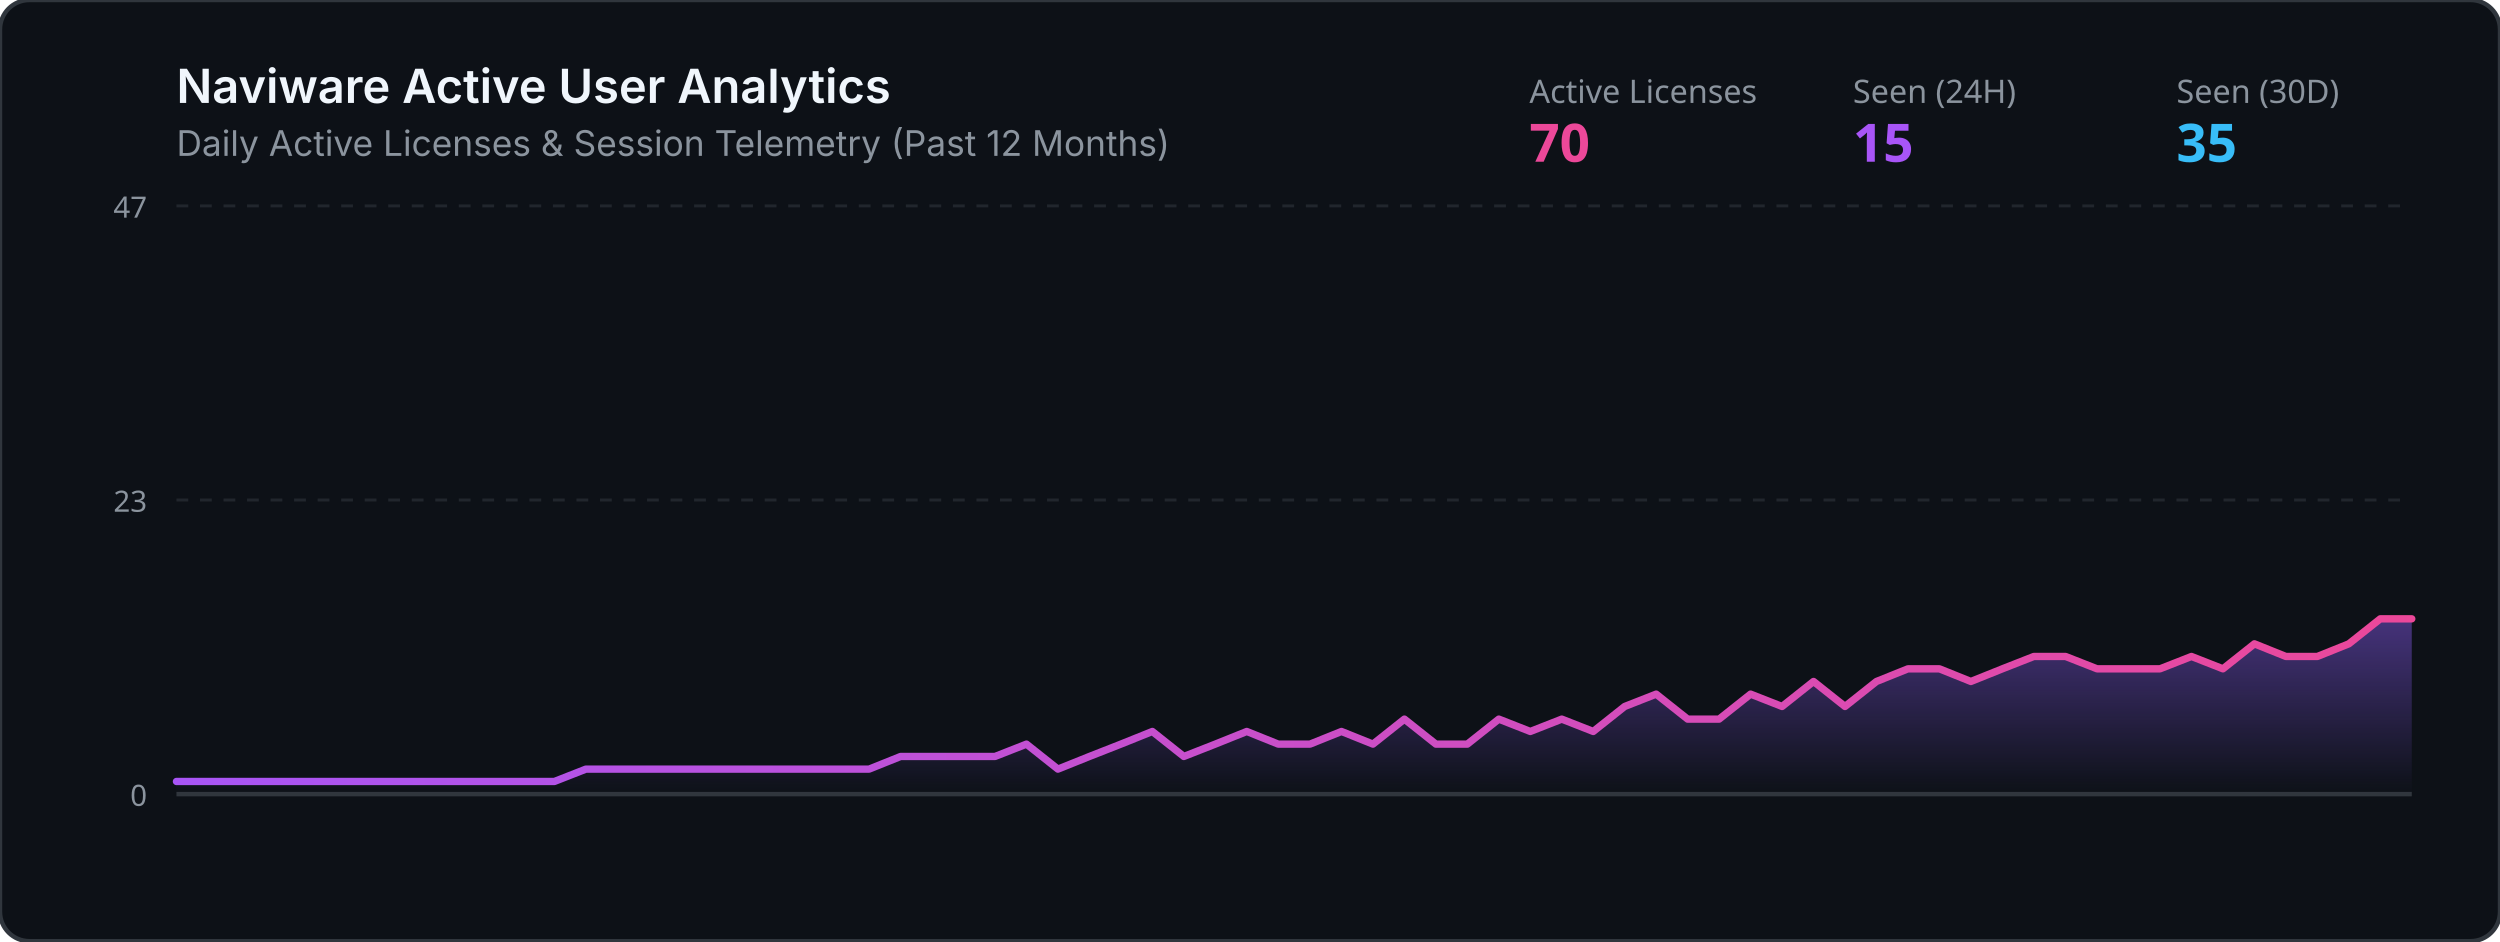
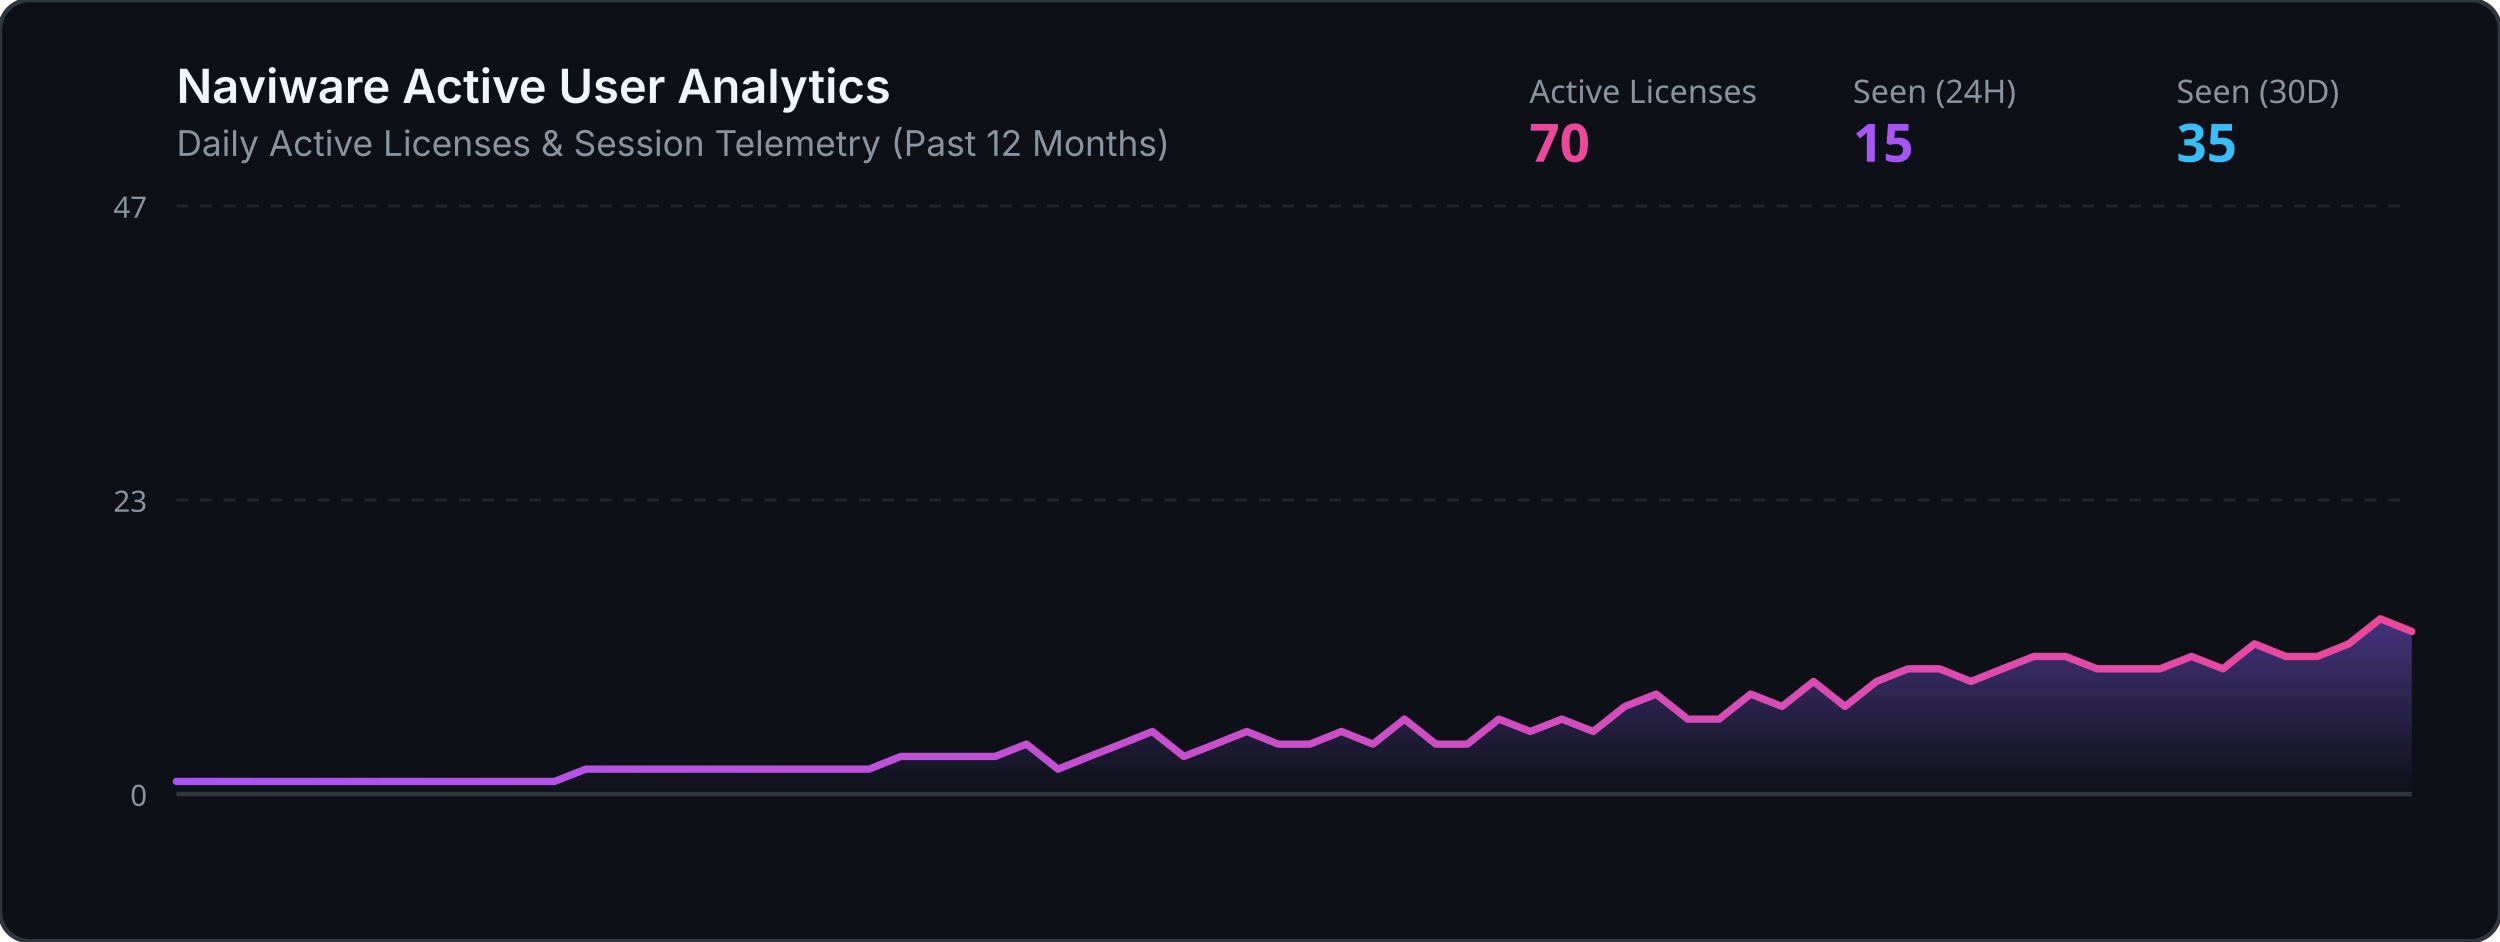
<svg xmlns="http://www.w3.org/2000/svg" viewBox="0 0 850 320" width="100%" height="320">
  <defs>
    <linearGradient id="grad" x1="0%" y1="0%" x2="0%" y2="100%">
      <stop offset="0%" stop-color="#8b5cf6" stop-opacity="0.45" />
      <stop offset="100%" stop-color="#8b5cf6" stop-opacity="0.0" />
    </linearGradient>
    <linearGradient id="lineGrad" x1="0%" y1="0%" x2="100%" y2="0%">
      <stop offset="0%" stop-color="#a855f7" />
      <stop offset="100%" stop-color="#ec4899" />
    </linearGradient>
  </defs>
  <rect width="850" height="320" rx="10" fill="#0d1117" stroke="#30363d" stroke-width="1.5" />
  <text x="60" y="35" fill="#f0f6fc" font-family="-apple-system,BlinkMacSystemFont,Segoe UI,sans-serif" font-size="16" font-weight="600">Naviware Active User Analytics</text>
  <text x="60" y="53" fill="#8b949e" font-family="-apple-system,BlinkMacSystemFont,Segoe UI,sans-serif" font-size="12">Daily Active Licenses &amp; Session Telemetry (Past 12 Months)</text>
  <text x="520" y="35" fill="#8b949e" font-family="sans-serif" font-size="11">Active Licenses</text>
  <text x="520" y="55" fill="#ec4899" font-family="sans-serif" font-size="18" font-weight="bold">70</text>
  <text x="630" y="35" fill="#8b949e" font-family="sans-serif" font-size="11">Seen (24H)</text>
  <text x="630" y="55" fill="#a855f7" font-family="sans-serif" font-size="18" font-weight="bold">15</text>
  <text x="740" y="35" fill="#8b949e" font-family="sans-serif" font-size="11">Seen (30D)</text>
  <text x="740" y="55" fill="#38bdf8" font-family="sans-serif" font-size="18" font-weight="bold">35</text>
  <line x1="60" y1="70" x2="820" y2="70" stroke="#21262d" stroke-width="1" stroke-dasharray="4" />
  <line x1="60" y1="170.0" x2="820" y2="170.0" stroke="#21262d" stroke-width="1" stroke-dasharray="4" />
  <line x1="60" y1="270" x2="820" y2="270" stroke="#30363d" stroke-width="1.5" />
  <text x="50" y="74" fill="#8b949e" font-family="sans-serif" font-size="10" text-anchor="end">47</text>
  <text x="50" y="174.0" fill="#8b949e" font-family="sans-serif" font-size="10" text-anchor="end">23</text>
  <text x="50" y="274" fill="#8b949e" font-family="sans-serif" font-size="10" text-anchor="end">0</text>
-   <polygon points="60,270 60.0,265.7 70.7,265.7 81.4,265.7 92.1,265.7 102.8,265.7 113.5,265.7 124.2,265.7 134.9,265.7 145.6,265.7 156.3,265.7 167.0,265.7 177.7,265.7 188.5,265.7 199.2,261.5 209.9,261.5 220.6,261.5 231.3,261.5 242.0,261.5 252.7,261.5 263.4,261.5 274.1,261.5 284.8,261.5 295.5,261.5 306.2,257.2 316.9,257.2 327.6,257.2 338.3,257.2 349.0,253.0 359.7,261.5 370.4,257.2 381.1,253.0 391.8,248.7 402.5,257.2 413.2,253.0 423.9,248.7 434.6,253.0 445.4,253.0 456.1,248.7 466.8,253.0 477.5,244.5 488.2,253.0 498.9,253.0 509.6,244.5 520.3,248.7 531.0,244.5 541.7,248.7 552.4,240.2 563.1,236.0 573.8,244.5 584.5,244.5 595.2,236.0 605.9,240.2 616.6,231.7 627.3,240.2 638.0,231.7 648.7,227.4 659.4,227.4 670.1,231.7 680.8,227.4 691.5,223.2 702.3,223.2 713.0,227.4 723.7,227.4 734.4,227.4 745.1,223.2 755.8,227.4 766.5,218.9 777.2,223.2 787.9,223.2 798.6,218.9 809.3,210.4 820.0,210.4 820,270" fill="url(#grad)" />
-   <polyline points="60.0,265.7 70.7,265.7 81.4,265.7 92.1,265.7 102.8,265.7 113.5,265.7 124.2,265.7 134.9,265.7 145.6,265.7 156.3,265.7 167.0,265.7 177.7,265.7 188.5,265.7 199.2,261.5 209.9,261.5 220.6,261.5 231.3,261.5 242.0,261.5 252.7,261.5 263.4,261.5 274.1,261.5 284.8,261.5 295.5,261.5 306.2,257.2 316.9,257.2 327.6,257.2 338.3,257.2 349.0,253.0 359.7,261.5 370.4,257.2 381.1,253.0 391.8,248.7 402.5,257.2 413.2,253.0 423.9,248.7 434.6,253.0 445.4,253.0 456.1,248.7 466.8,253.0 477.5,244.5 488.2,253.0 498.9,253.0 509.6,244.5 520.3,248.7 531.0,244.5 541.7,248.7 552.4,240.2 563.1,236.0 573.8,244.5 584.5,244.5 595.2,236.0 605.9,240.2 616.6,231.7 627.3,240.2 638.0,231.7 648.7,227.4 659.4,227.4 670.1,231.7 680.8,227.4 691.5,223.2 702.3,223.2 713.0,227.4 723.7,227.4 734.4,227.4 745.1,223.2 755.8,227.4 766.5,218.9 777.2,223.2 787.9,223.2 798.6,218.9 809.3,210.4 820.0,210.4" fill="none" stroke="url(#lineGrad)" stroke-width="2.5" stroke-linecap="round" stroke-linejoin="round" />
+   <polygon points="60,270 60.0,265.7 70.7,265.7 81.4,265.7 92.1,265.7 102.8,265.7 113.5,265.7 124.2,265.7 134.9,265.7 145.6,265.7 156.3,265.7 167.0,265.7 177.7,265.7 188.5,265.7 199.2,261.5 209.9,261.5 220.6,261.5 231.3,261.5 242.0,261.5 252.7,261.5 263.4,261.5 274.1,261.5 284.8,261.5 295.5,261.5 306.2,257.2 316.9,257.2 327.6,257.2 338.3,257.2 349.0,253.0 359.7,261.5 370.4,257.2 381.1,253.0 391.8,248.7 402.5,257.2 413.2,253.0 423.9,248.7 434.6,253.0 445.4,253.0 456.1,248.7 466.8,253.0 477.5,244.5 488.2,253.0 498.9,253.0 509.6,244.5 520.3,248.7 531.0,244.5 541.7,248.7 552.4,240.2 563.1,236.0 573.8,244.5 584.5,244.5 595.2,236.0 605.9,240.2 616.6,231.7 627.3,240.2 638.0,231.7 648.7,227.4 659.4,227.4 670.1,231.7 680.8,227.4 691.5,223.2 702.3,223.2 713.0,227.4 723.7,227.4 734.4,227.4 745.1,223.2 755.8,227.4 766.5,218.9 777.2,223.2 787.9,223.2 798.6,218.9 809.3,210.4 820.0,214.7 820,270" fill="url(#grad)" />
+   <polyline points="60.0,265.7 70.7,265.7 81.4,265.7 92.1,265.7 102.8,265.7 113.5,265.7 124.2,265.7 134.9,265.7 145.6,265.7 156.3,265.7 167.0,265.7 177.7,265.7 188.5,265.7 199.2,261.5 209.9,261.5 220.6,261.5 231.3,261.5 242.0,261.5 252.7,261.5 263.4,261.5 274.1,261.5 284.8,261.5 295.5,261.5 306.2,257.2 316.9,257.2 327.6,257.2 338.3,257.2 349.0,253.0 359.7,261.5 370.4,257.2 381.1,253.0 391.8,248.7 402.5,257.2 413.2,253.0 423.9,248.7 434.6,253.0 445.4,253.0 456.1,248.7 466.8,253.0 477.5,244.5 488.2,253.0 498.9,253.0 509.6,244.5 520.3,248.7 531.0,244.5 541.7,248.7 552.4,240.2 563.1,236.0 573.8,244.5 584.5,244.5 595.2,236.0 605.9,240.2 616.6,231.7 627.3,240.2 638.0,231.7 648.7,227.4 659.4,227.4 670.1,231.7 680.8,227.4 691.5,223.2 702.3,223.2 713.0,227.4 723.7,227.4 734.4,227.4 745.1,223.2 755.8,227.4 766.5,218.9 777.2,223.2 787.9,223.2 798.6,218.9 809.3,210.4 820.0,214.7" fill="none" stroke="url(#lineGrad)" stroke-width="2.5" stroke-linecap="round" stroke-linejoin="round" />
</svg>
